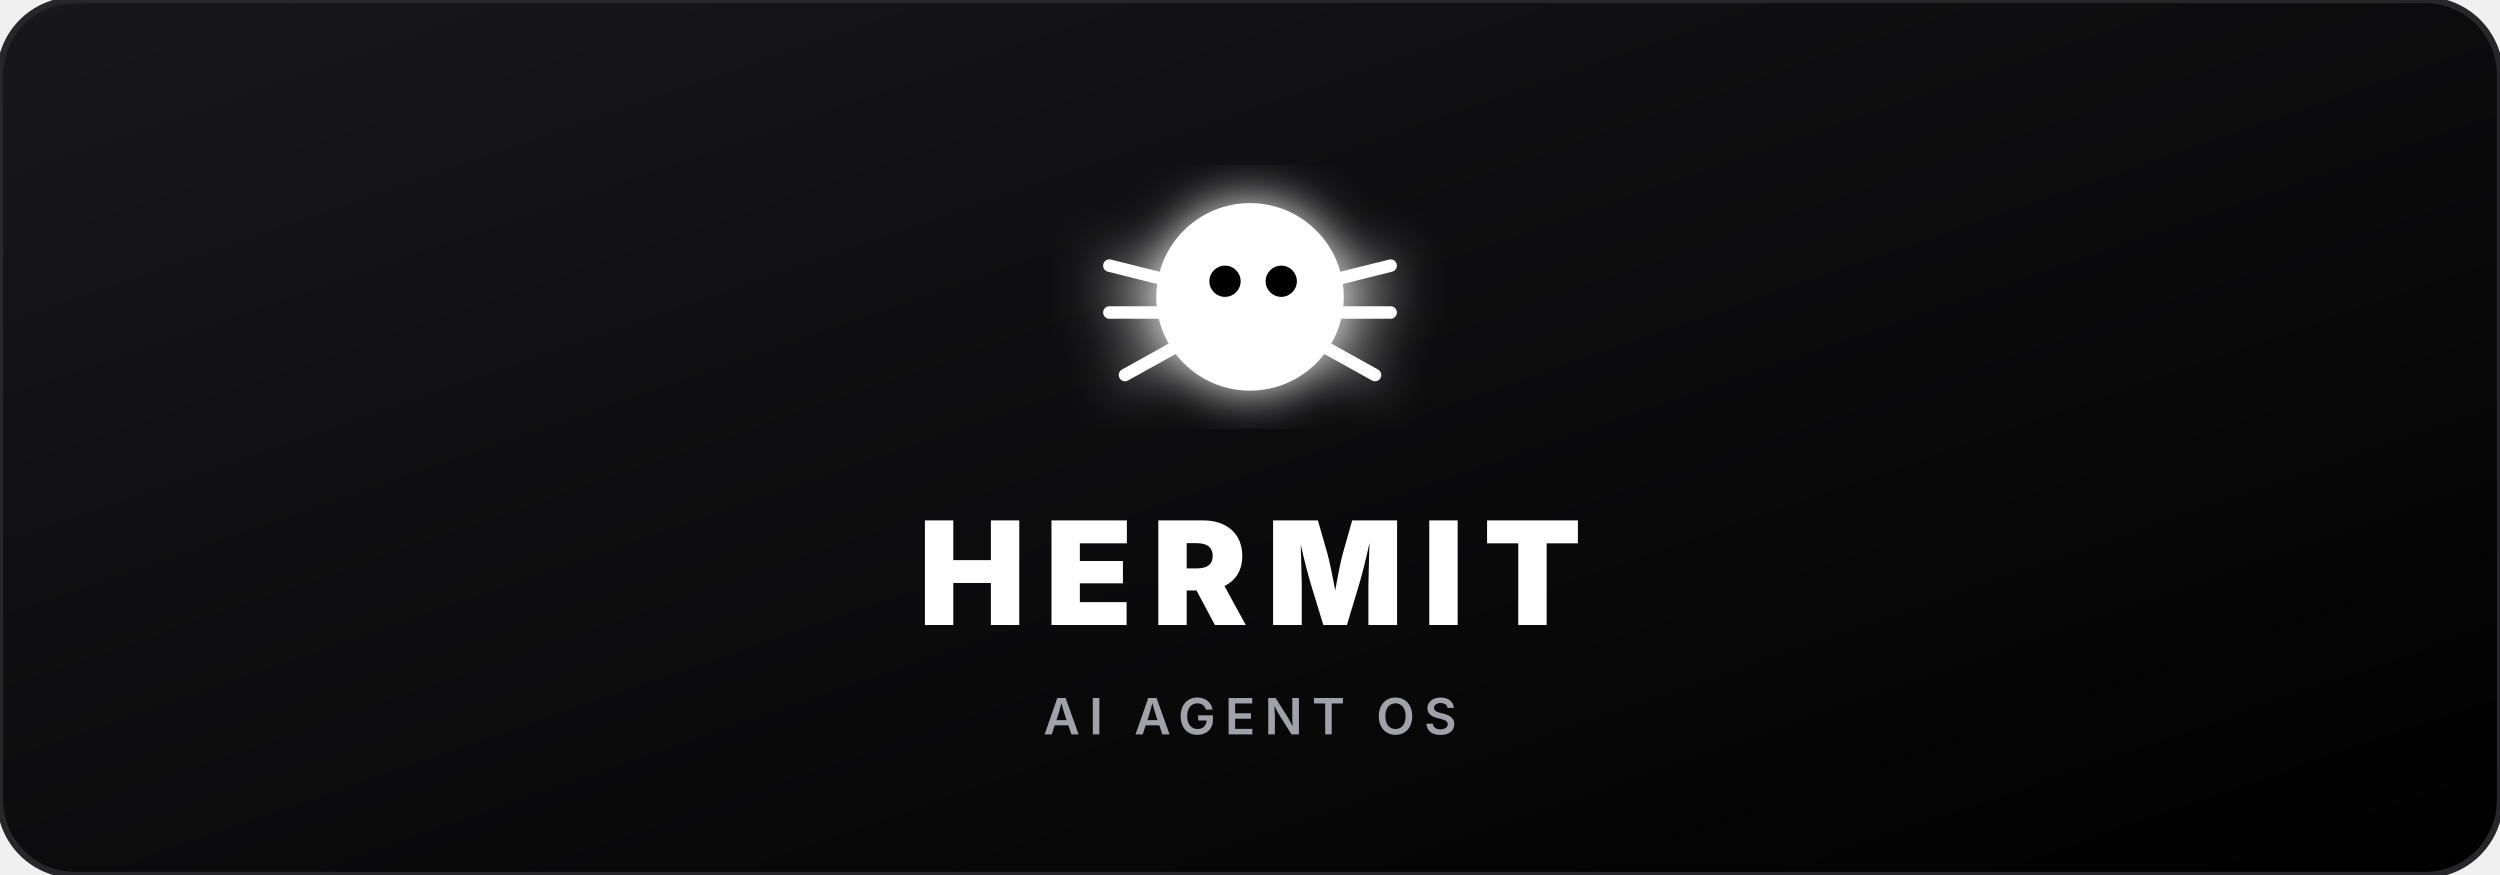
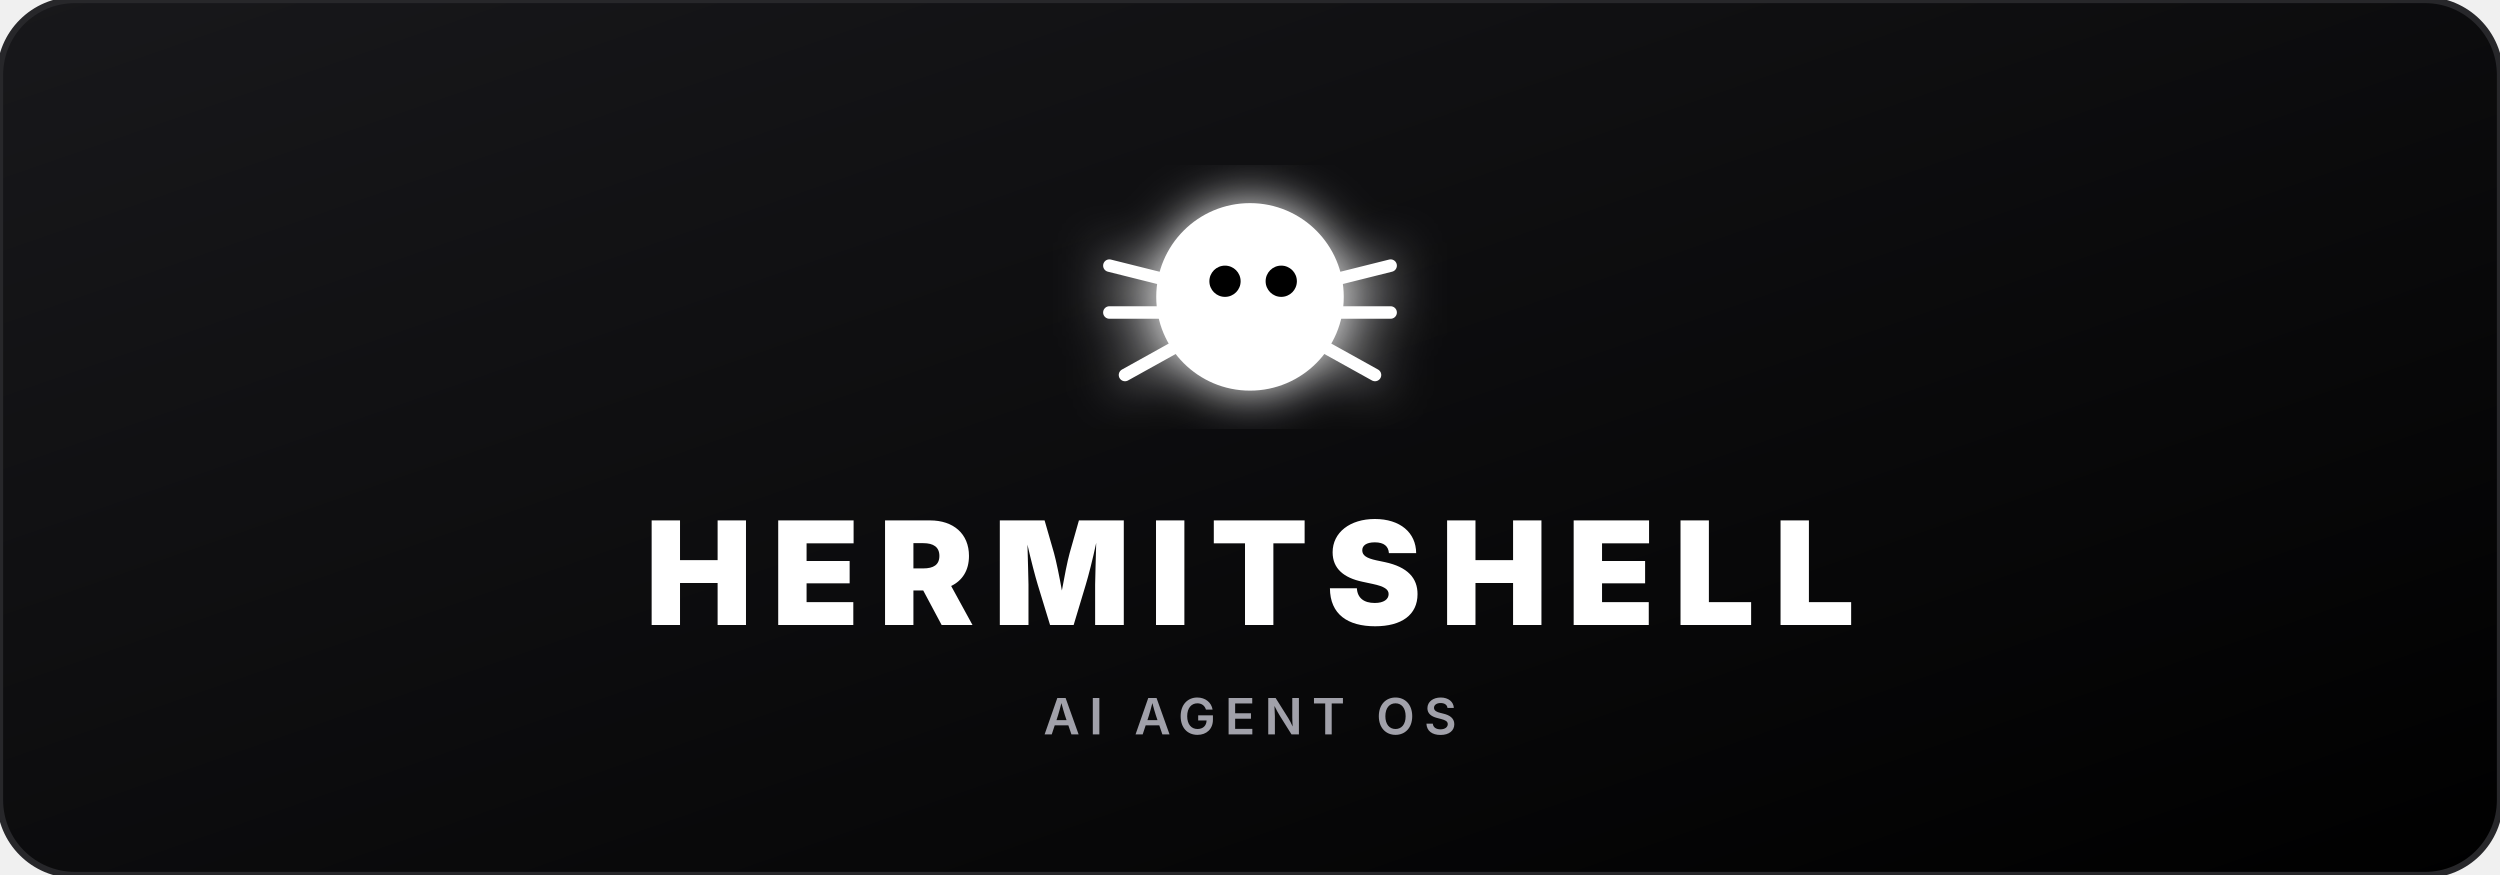
<svg xmlns="http://www.w3.org/2000/svg" viewBox="0 0 800 280" width="100%">
  <defs>
    <linearGradient id="bg" x1="0%" y1="0%" x2="100%" y2="100%">
      <stop offset="0%" stop-color="#18181b" />
      <stop offset="100%" stop-color="#000000" />
    </linearGradient>
    <filter id="glow" x="-20%" y="-20%" width="140%" height="140%">
      <feGaussianBlur stdDeviation="8" result="blur" />
      <feComposite in="SourceGraphic" in2="blur" operator="over" />
    </filter>
  </defs>
  <rect width="800" height="280" rx="24" fill="url(#bg)" stroke="#27272a" stroke-width="2" />
  <g transform="translate(350, 45)" filter="url(#glow)">
    <line x1="25" y1="45" x2="5" y2="40" stroke="white" stroke-width="4" stroke-linecap="round" />
    <line x1="23" y1="55" x2="5" y2="55" stroke="white" stroke-width="4" stroke-linecap="round" />
    <line x1="28" y1="65" x2="10" y2="75" stroke="white" stroke-width="4" stroke-linecap="round" />
    <line x1="75" y1="45" x2="95" y2="40" stroke="white" stroke-width="4" stroke-linecap="round" />
    <line x1="77" y1="55" x2="95" y2="55" stroke="white" stroke-width="4" stroke-linecap="round" />
    <line x1="72" y1="65" x2="90" y2="75" stroke="white" stroke-width="4" stroke-linecap="round" />
    <circle cx="50" cy="50" r="30" fill="white" />
    <circle cx="42" cy="45" r="5" fill="black" />
    <circle cx="60" cy="45" r="5" fill="black" />
  </g>
-   <text x="400" y="200" text-anchor="middle" font-family="system-ui, -apple-system, sans-serif" font-size="46" font-weight="900" fill="#ffffff" letter-spacing="6">HERMIT</text>
+   <text x="400" y="200" text-anchor="middle" font-family="system-ui, -apple-system, sans-serif" font-size="46" font-weight="900" fill="#ffffff" letter-spacing="6">HERMITSHELL</text>
  <text x="400" y="235" text-anchor="middle" font-family="system-ui, -apple-system, sans-serif" font-size="16" font-weight="600" fill="#a1a1aa" letter-spacing="3">AI AGENT OS</text>
</svg>
